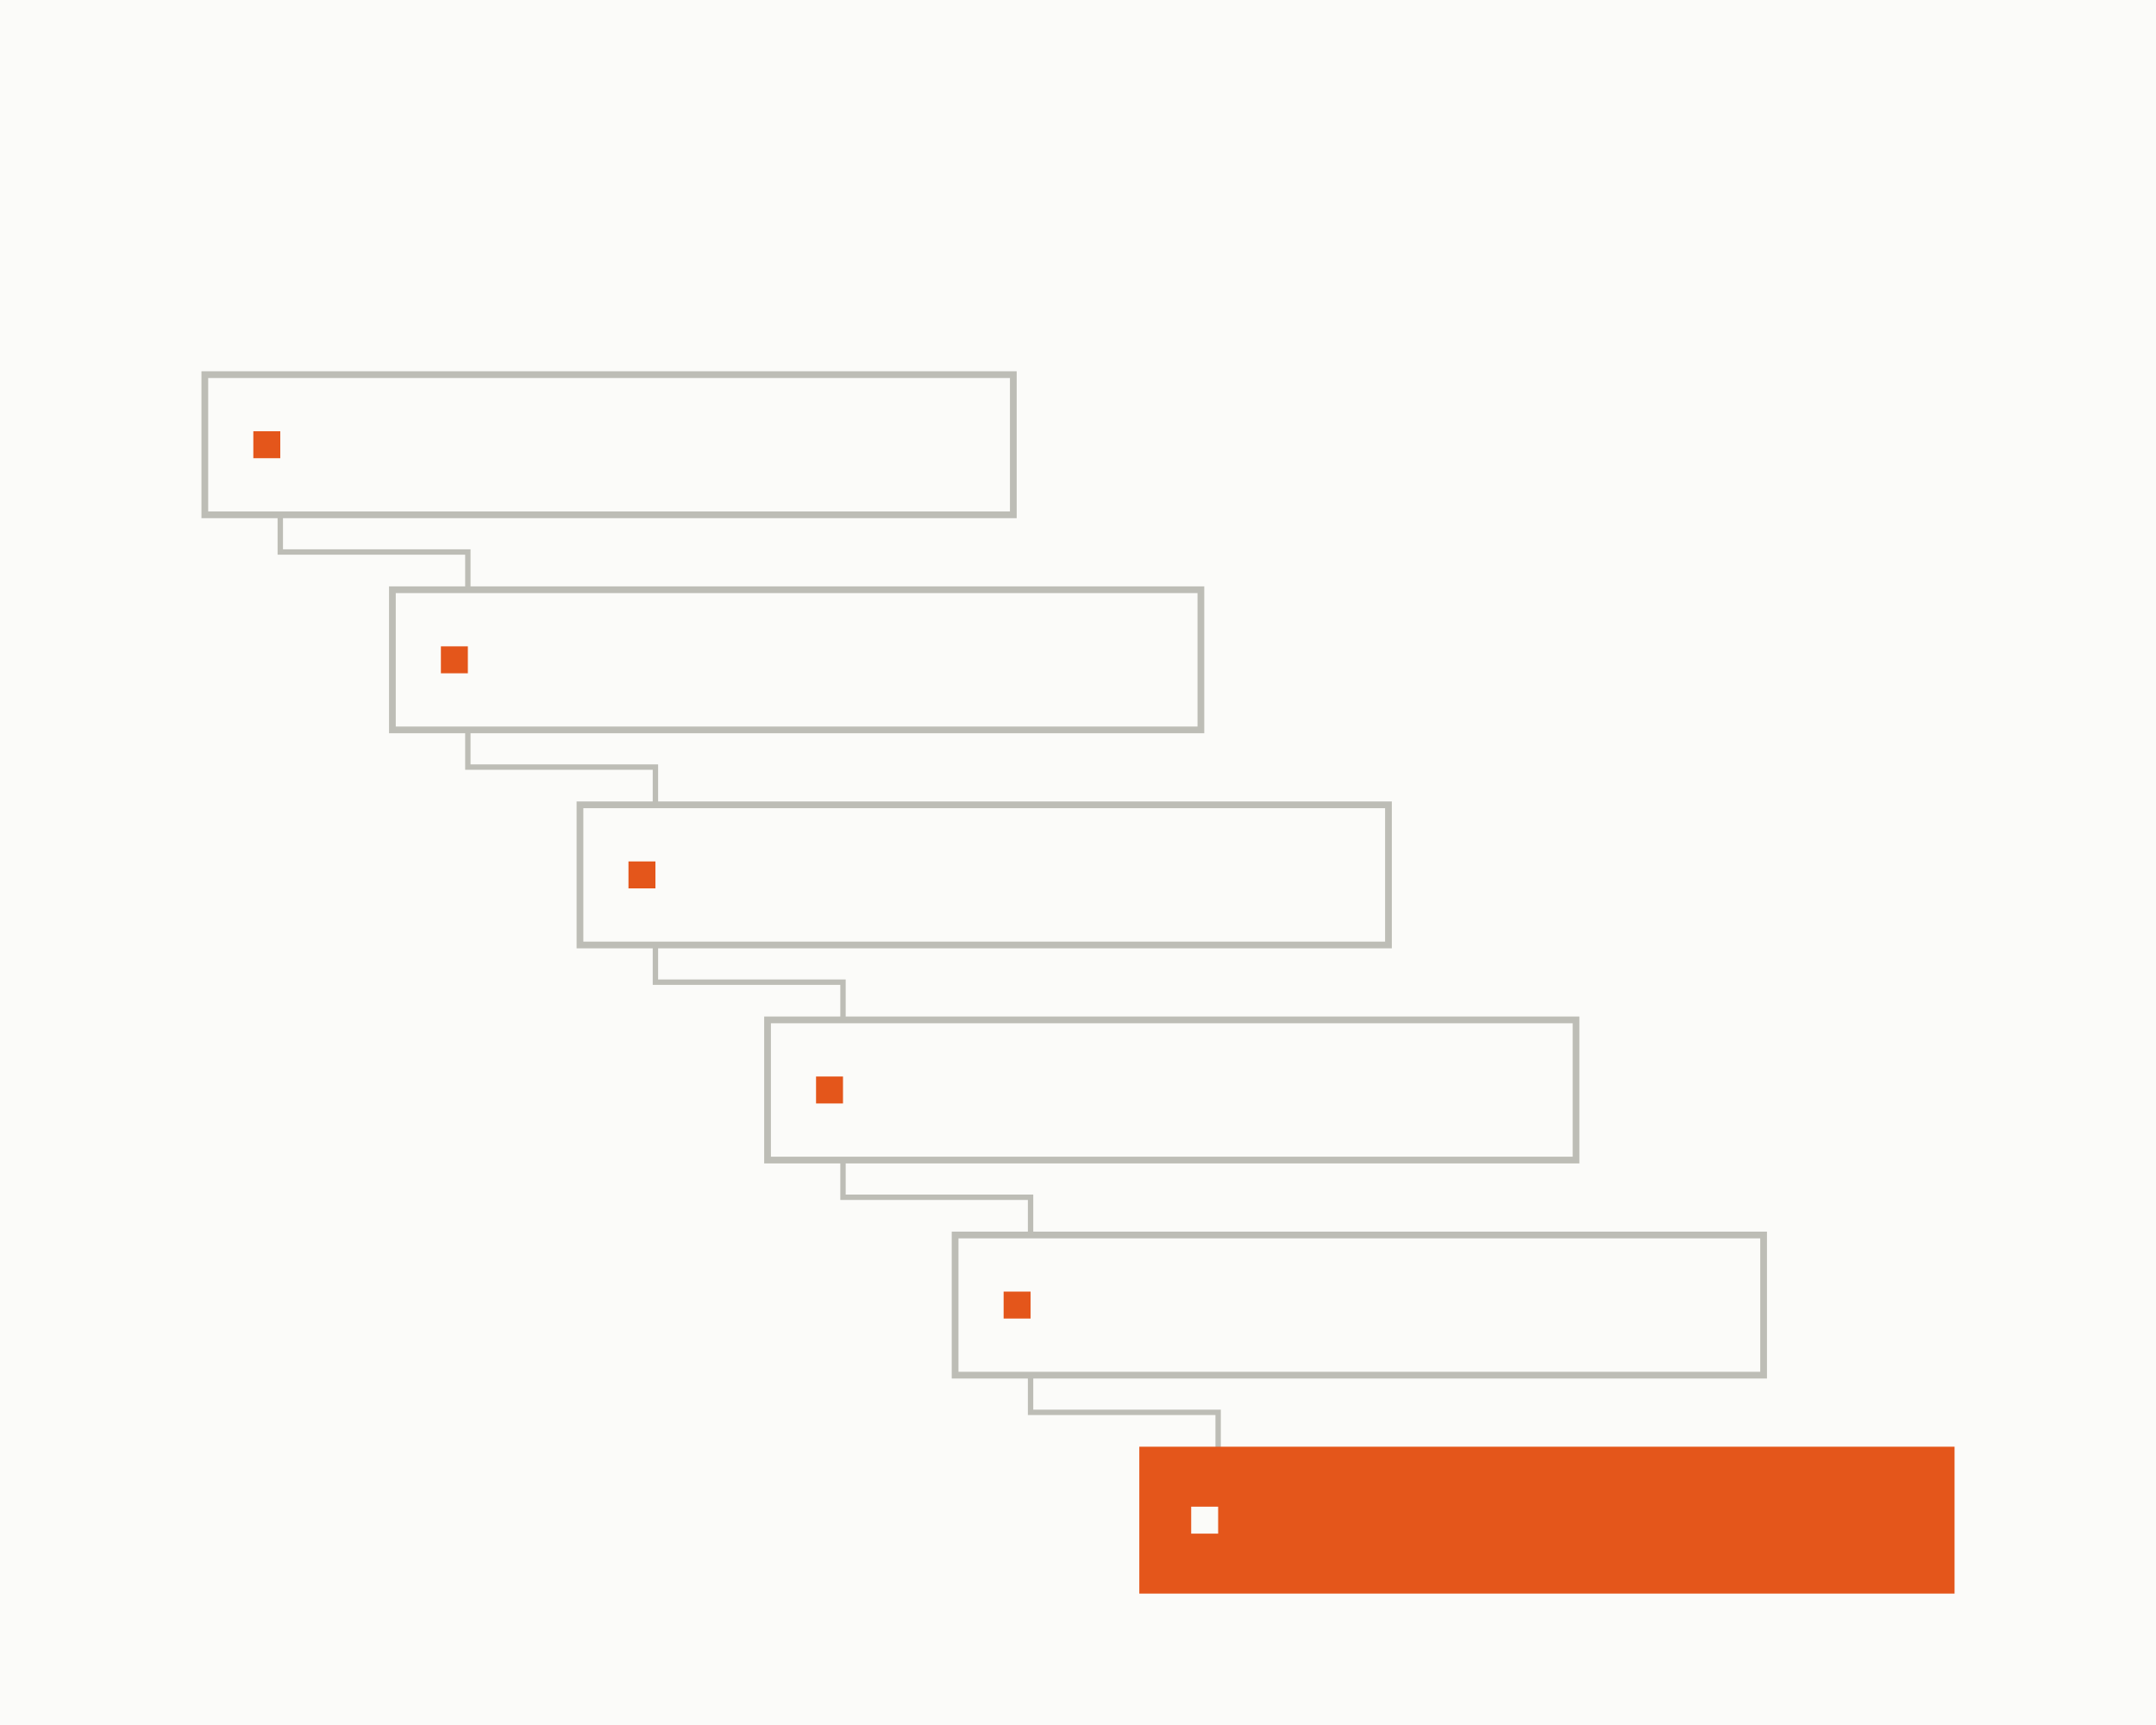
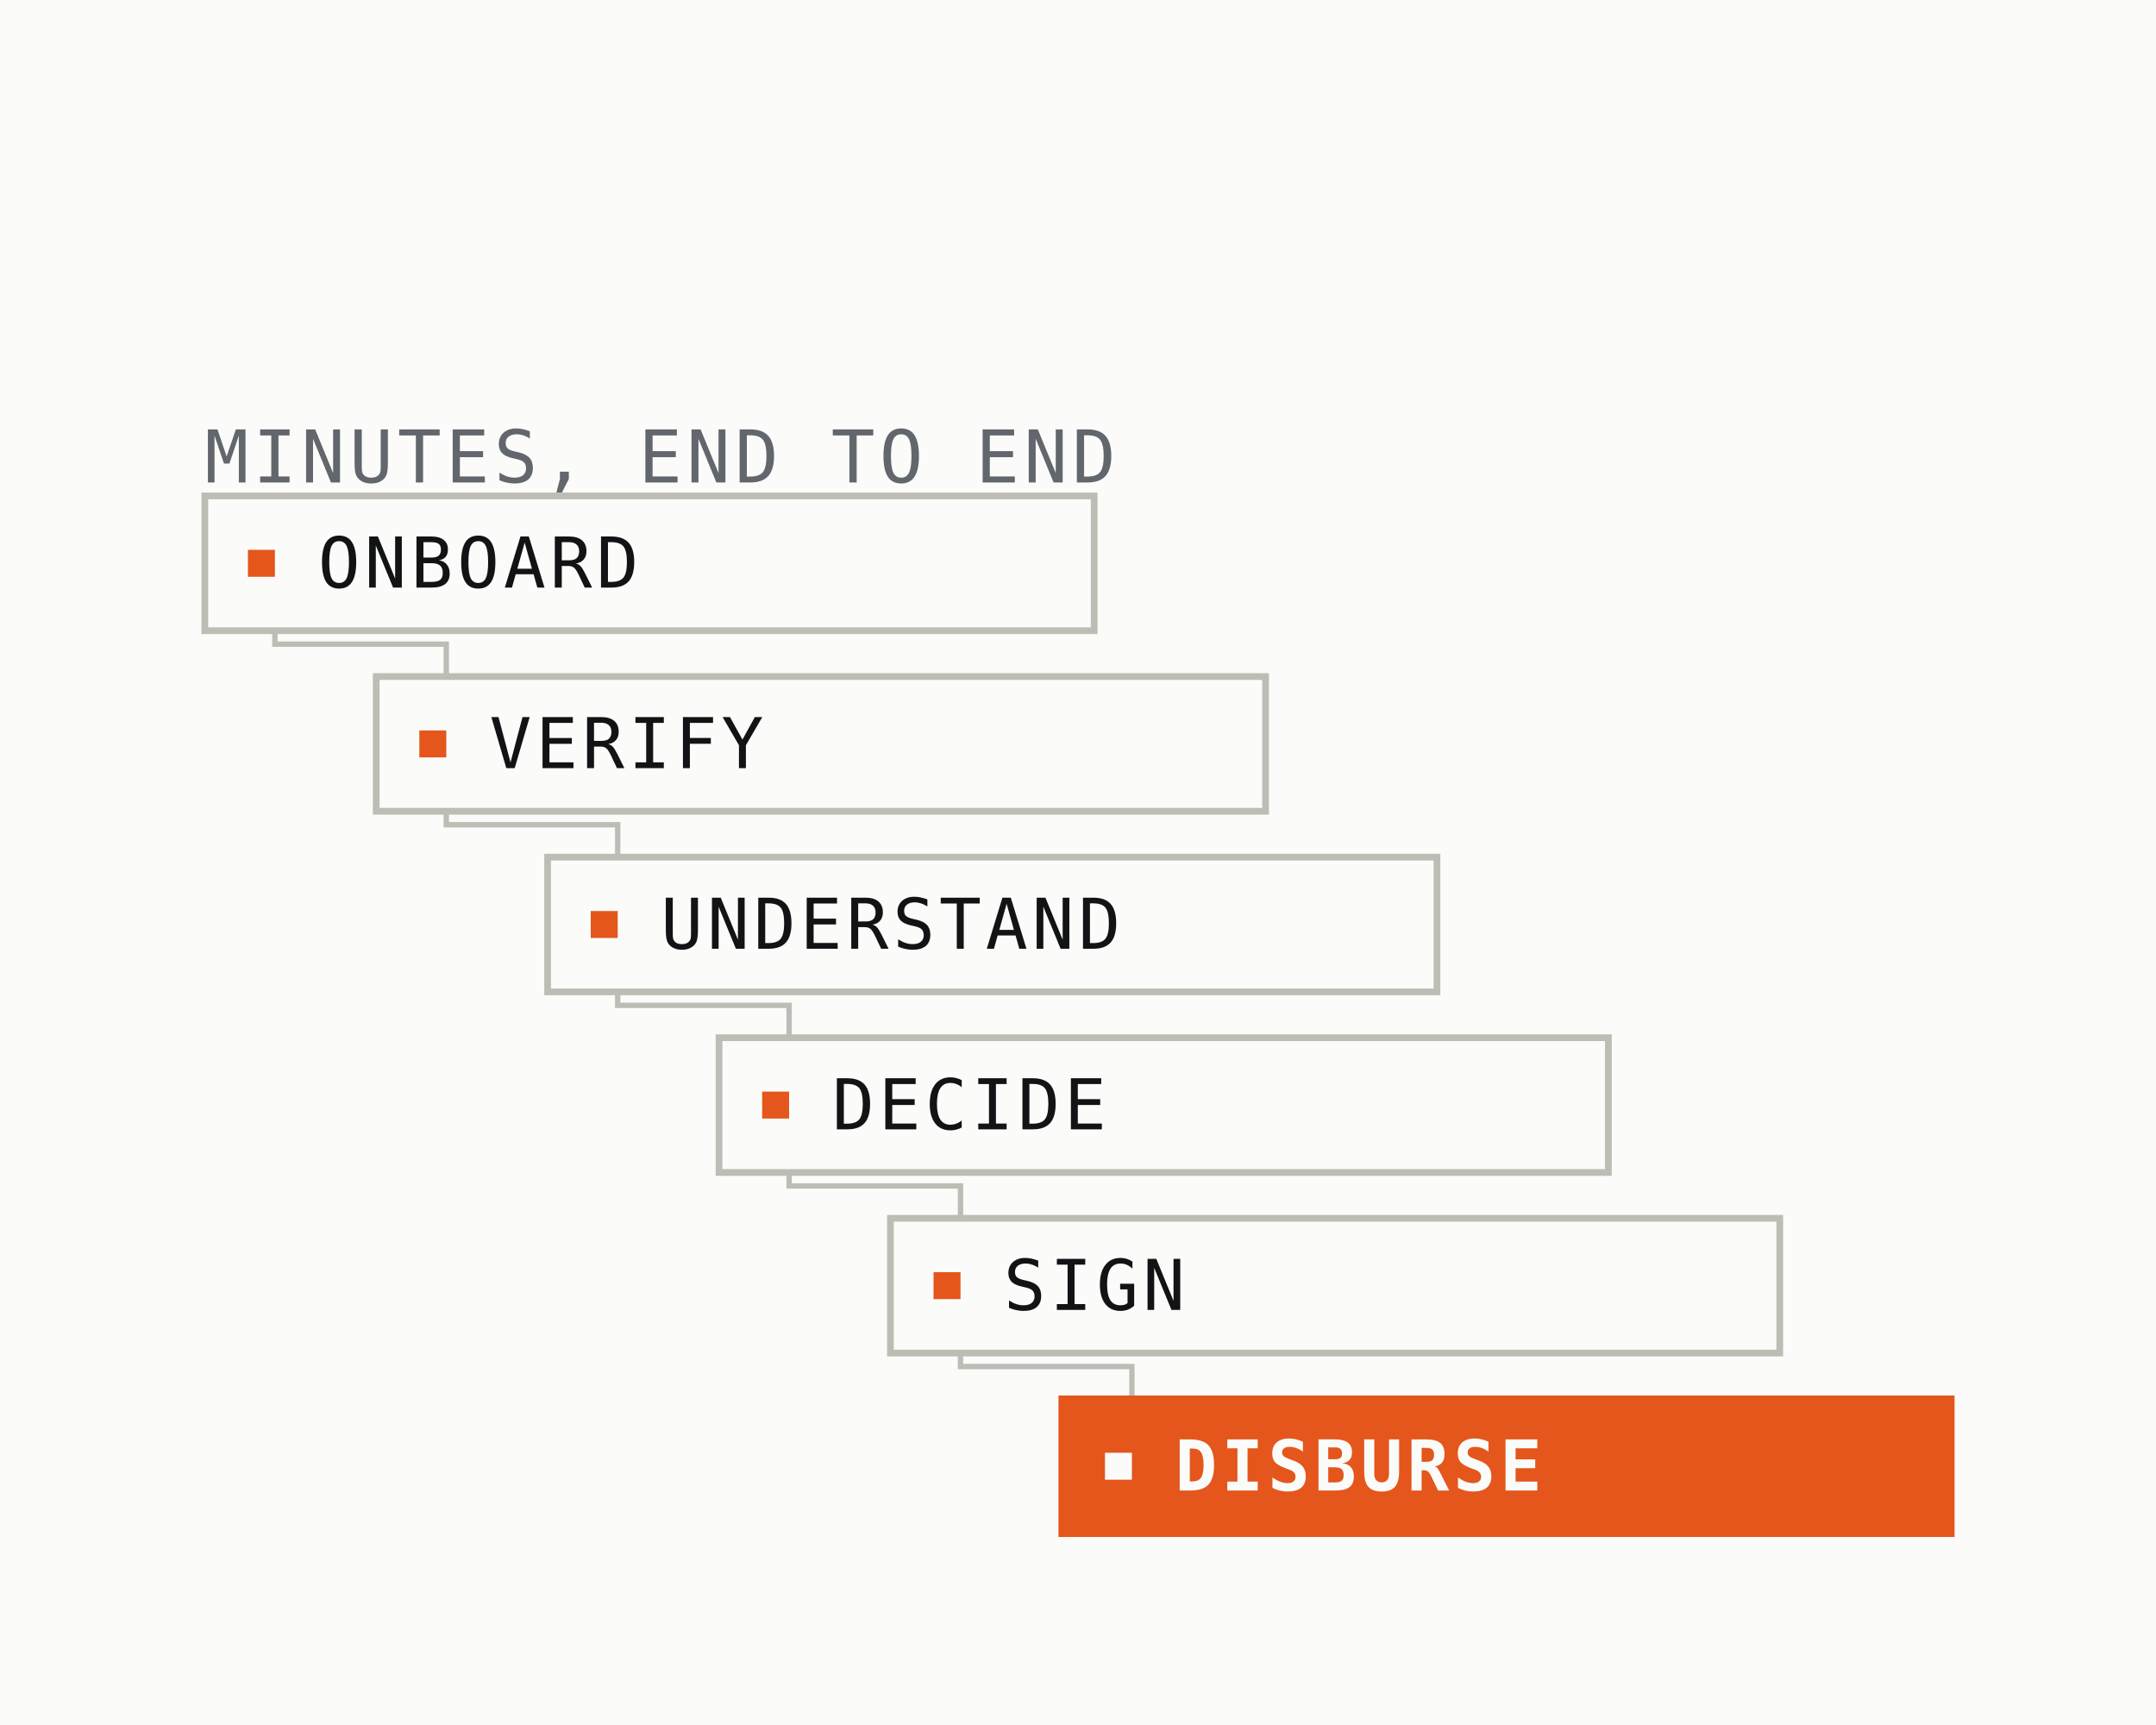
<svg xmlns="http://www.w3.org/2000/svg" viewBox="0 0 800 640" width="800" height="640" role="img">
  <rect width="800" height="640" fill="#fbfbf9" />
-   <path d="M 104.0 191.0 L 104.0 204.8 L 173.6 204.8 L 173.6 218.8" fill="none" stroke="#bdbdb6" stroke-width="2" />
-   <rect x="76.0" y="139.0" width="300" height="52" fill="#fbfbf9" stroke="#bdbdb6" stroke-width="2.5" />
-   <rect x="94.0" y="160.0" width="10" height="10" fill="#e4561b" />
-   <path d="M 173.6 270.8 L 173.6 284.6 L 243.2 284.6 L 243.2 298.6" fill="none" stroke="#bdbdb6" stroke-width="2" />
-   <rect x="145.6" y="218.8" width="300" height="52" fill="#fbfbf9" stroke="#bdbdb6" stroke-width="2.5" />
-   <rect x="163.6" y="239.8" width="10" height="10" fill="#e4561b" />
-   <path d="M 243.2 350.6 L 243.2 364.4 L 312.8 364.4 L 312.8 378.4" fill="none" stroke="#bdbdb6" stroke-width="2" />
-   <rect x="215.2" y="298.6" width="300" height="52" fill="#fbfbf9" stroke="#bdbdb6" stroke-width="2.5" />
-   <rect x="233.2" y="319.6" width="10" height="10" fill="#e4561b" />
-   <path d="M 312.8 430.4 L 312.8 444.2 L 382.4 444.2 L 382.4 458.2" fill="none" stroke="#bdbdb6" stroke-width="2" />
-   <rect x="284.8" y="378.4" width="300" height="52" fill="#fbfbf9" stroke="#bdbdb6" stroke-width="2.5" />
-   <rect x="302.8" y="399.4" width="10" height="10" fill="#e4561b" />
-   <path d="M 382.4 510.2 L 382.4 524.0 L 452.0 524.0 L 452.0 538.0" fill="none" stroke="#bdbdb6" stroke-width="2" />
-   <rect x="354.4" y="458.2" width="300" height="52" fill="#fbfbf9" stroke="#bdbdb6" stroke-width="2.5" />
-   <rect x="372.4" y="479.2" width="10" height="10" fill="#e4561b" />
-   <rect x="424.0" y="538.0" width="300" height="52" fill="#e4561b" stroke="#e4561b" stroke-width="2.5" />
-   <rect x="442.0" y="559.0" width="10" height="10" fill="#fbfbf9" />
+   <text x="76.0" y="179.0" font-family="ui-monospace, SFMono-Regular, Menlo, Consolas, monospace" font-size="27" fill="#62666d" text-anchor="start" font-weight="400" letter-spacing="0.06em">MINUTES, END TO END</text>
+   <path d="M 102.0 234.0 L 102.0 239.0 L 165.6 239.0 L 165.6 251.0" fill="none" stroke="#bdbdb6" stroke-width="2" />
+   <rect x="76.0" y="184.0" width="330" height="50" fill="#fbfbf9" stroke="#bdbdb6" stroke-width="2.5" />
+   <rect x="92.0" y="204.0" width="10" height="10" fill="#e4561b" />
+   <text x="118.0" y="218.0" font-family="ui-monospace, SFMono-Regular, Menlo, Consolas, monospace" font-size="26" fill="#121315" text-anchor="start" font-weight="400" letter-spacing="0.06em">ONBOARD</text>
+   <path d="M 165.6 301.0 L 165.6 306.0 L 229.2 306.0 L 229.2 318.0" fill="none" stroke="#bdbdb6" stroke-width="2" />
+   <rect x="139.6" y="251.0" width="330" height="50" fill="#fbfbf9" stroke="#bdbdb6" stroke-width="2.5" />
+   <rect x="155.6" y="271.0" width="10" height="10" fill="#e4561b" />
+   <text x="181.6" y="285.0" font-family="ui-monospace, SFMono-Regular, Menlo, Consolas, monospace" font-size="26" fill="#121315" text-anchor="start" font-weight="400" letter-spacing="0.06em">VERIFY</text>
+   <path d="M 229.2 368.0 L 229.2 373.0 L 292.8 373.0 L 292.8 385.0" fill="none" stroke="#bdbdb6" stroke-width="2" />
+   <rect x="203.2" y="318.0" width="330" height="50" fill="#fbfbf9" stroke="#bdbdb6" stroke-width="2.5" />
+   <rect x="219.2" y="338.0" width="10" height="10" fill="#e4561b" />
+   <text x="245.2" y="352.0" font-family="ui-monospace, SFMono-Regular, Menlo, Consolas, monospace" font-size="26" fill="#121315" text-anchor="start" font-weight="400" letter-spacing="0.06em">UNDERSTAND</text>
+   <path d="M 292.8 435.0 L 292.8 440.0 L 356.4 440.0 L 356.4 452.0" fill="none" stroke="#bdbdb6" stroke-width="2" />
+   <rect x="266.8" y="385.0" width="330" height="50" fill="#fbfbf9" stroke="#bdbdb6" stroke-width="2.5" />
+   <rect x="282.8" y="405.0" width="10" height="10" fill="#e4561b" />
+   <text x="308.8" y="419.0" font-family="ui-monospace, SFMono-Regular, Menlo, Consolas, monospace" font-size="26" fill="#121315" text-anchor="start" font-weight="400" letter-spacing="0.06em">DECIDE</text>
+   <path d="M 356.4 502.0 L 356.4 507.0 L 420.0 507.0 L 420.0 519.0" fill="none" stroke="#bdbdb6" stroke-width="2" />
+   <rect x="330.4" y="452.0" width="330" height="50" fill="#fbfbf9" stroke="#bdbdb6" stroke-width="2.5" />
+   <rect x="346.4" y="472.0" width="10" height="10" fill="#e4561b" />
+   <text x="372.4" y="486.0" font-family="ui-monospace, SFMono-Regular, Menlo, Consolas, monospace" font-size="26" fill="#121315" text-anchor="start" font-weight="400" letter-spacing="0.06em">SIGN</text>
+   <rect x="394.0" y="519.0" width="330" height="50" fill="#e4561b" stroke="#e4561b" stroke-width="2.5" />
+   <rect x="410.0" y="539.0" width="10" height="10" fill="#fbfbf9" />
+   <text x="436.0" y="553.0" font-family="ui-monospace, SFMono-Regular, Menlo, Consolas, monospace" font-size="26" fill="#fbfbf9" text-anchor="start" font-weight="600" letter-spacing="0.06em">DISBURSE</text>
</svg>
